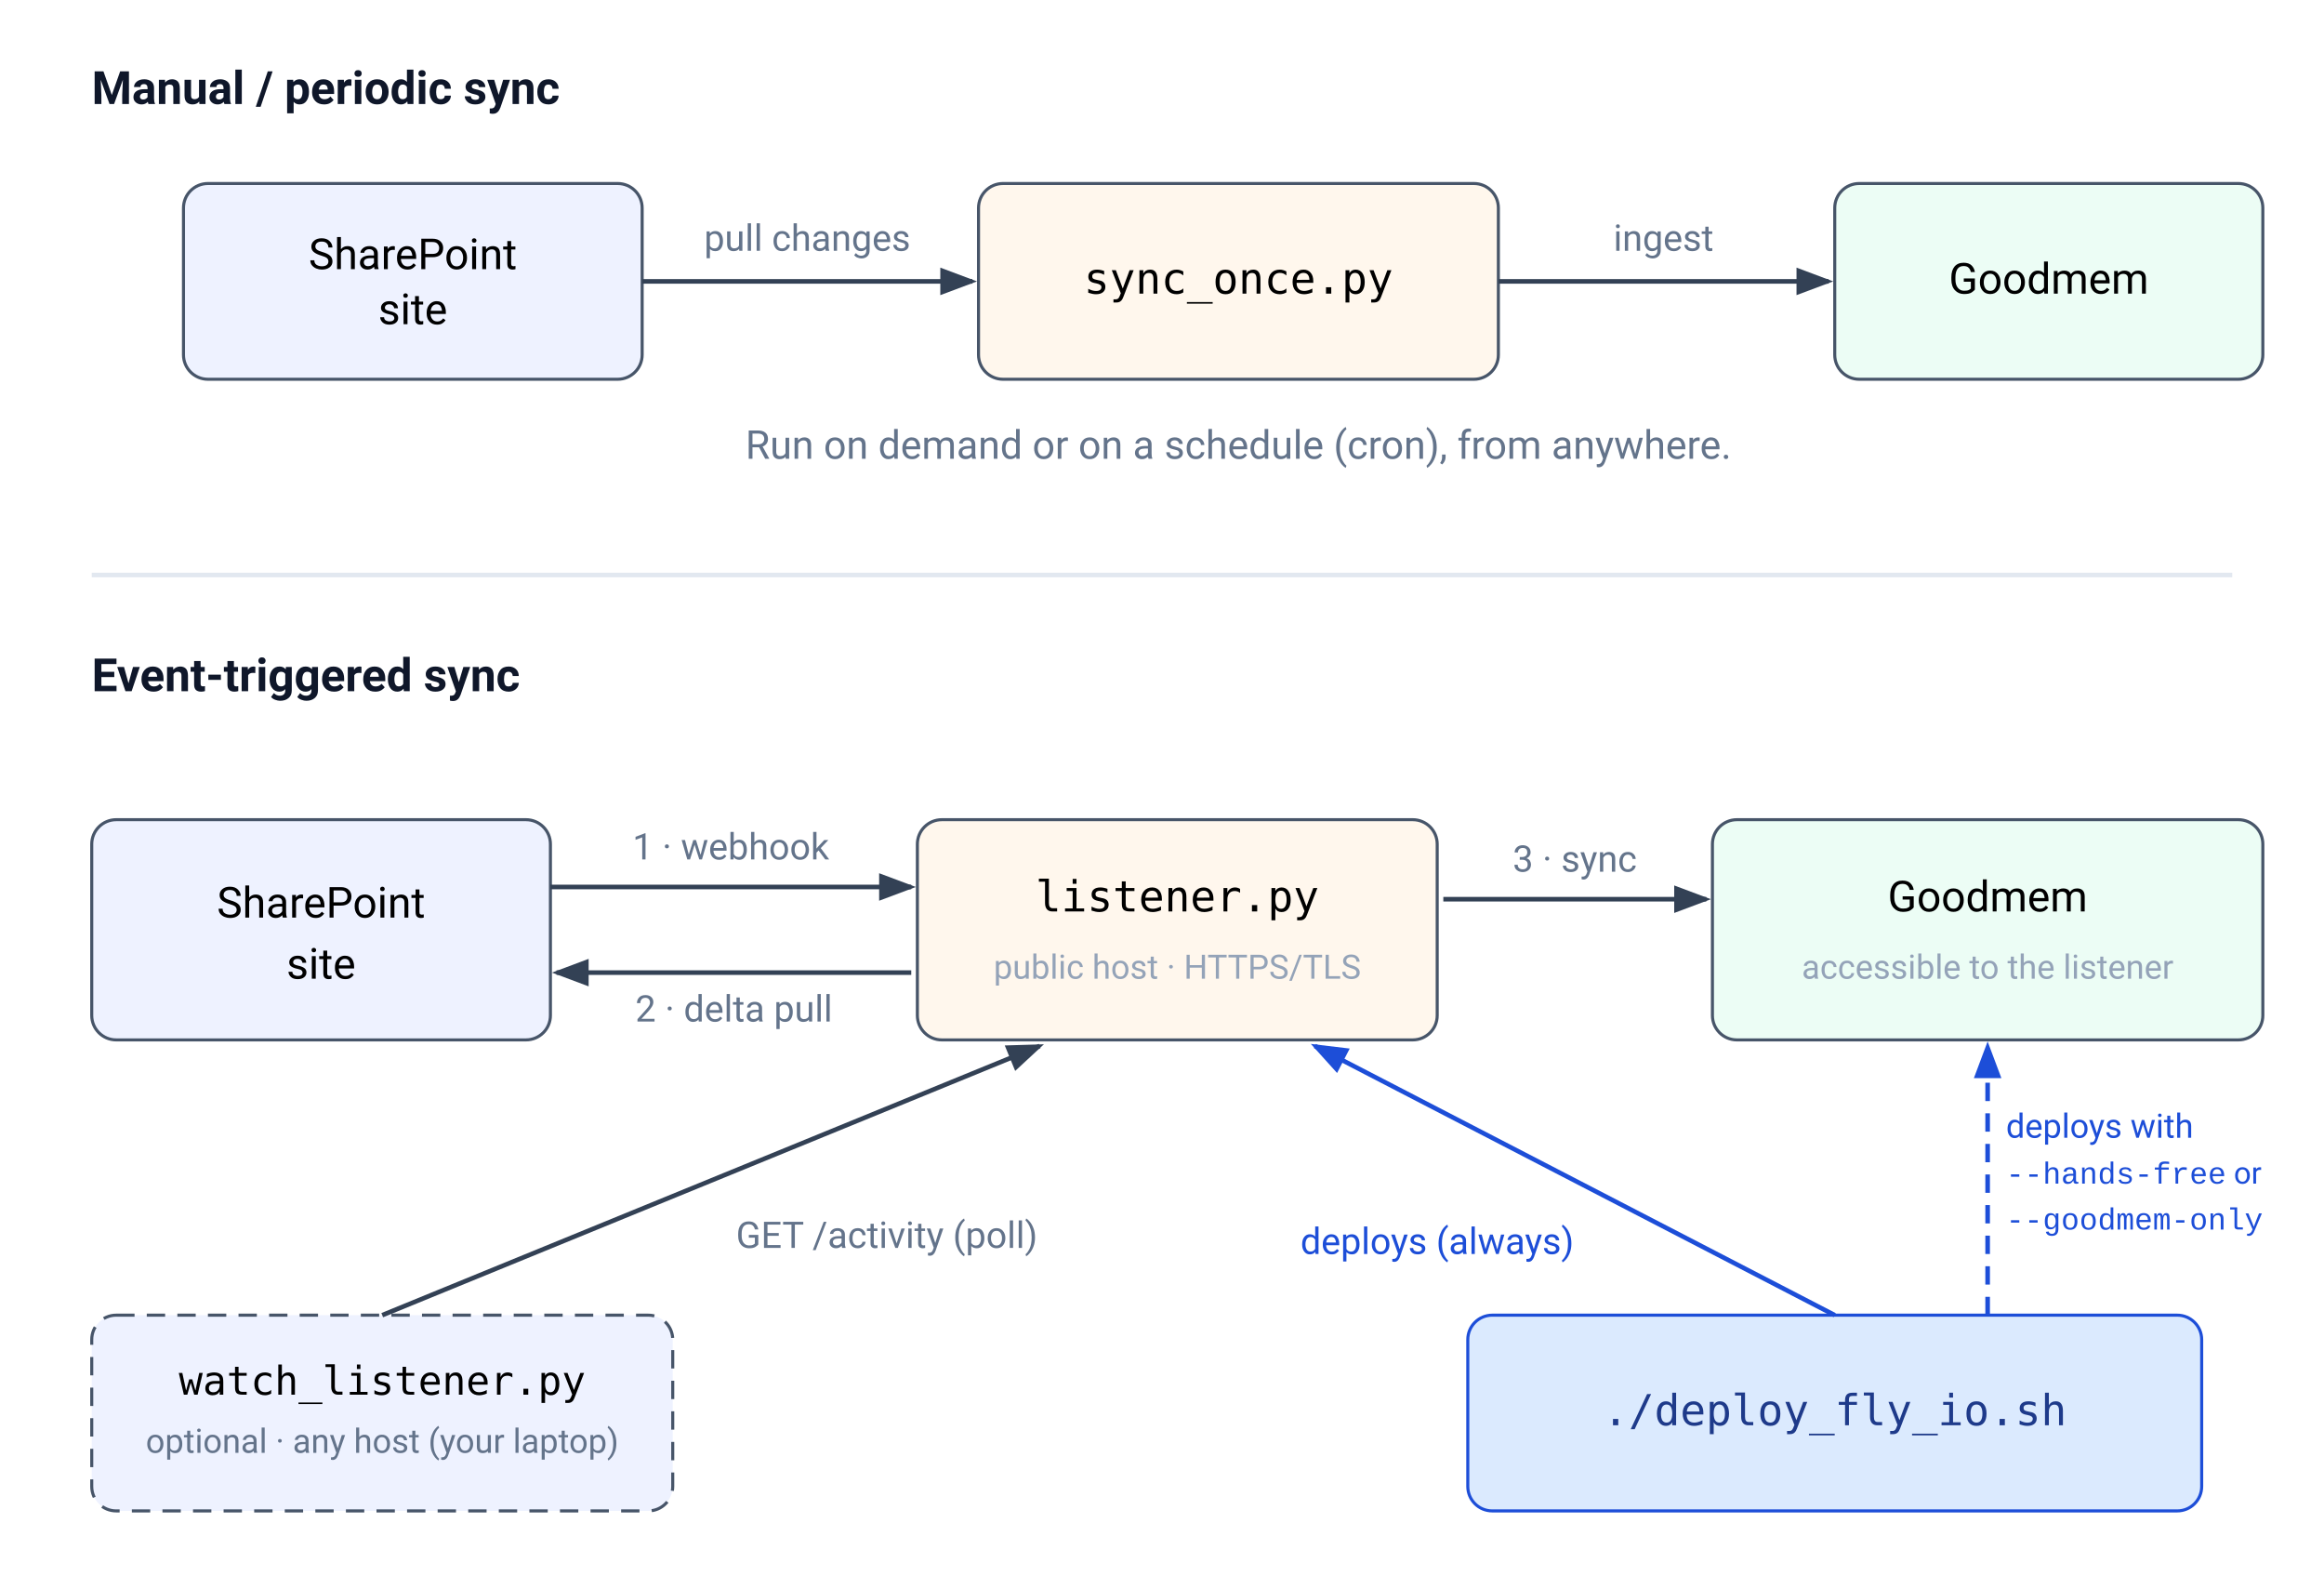
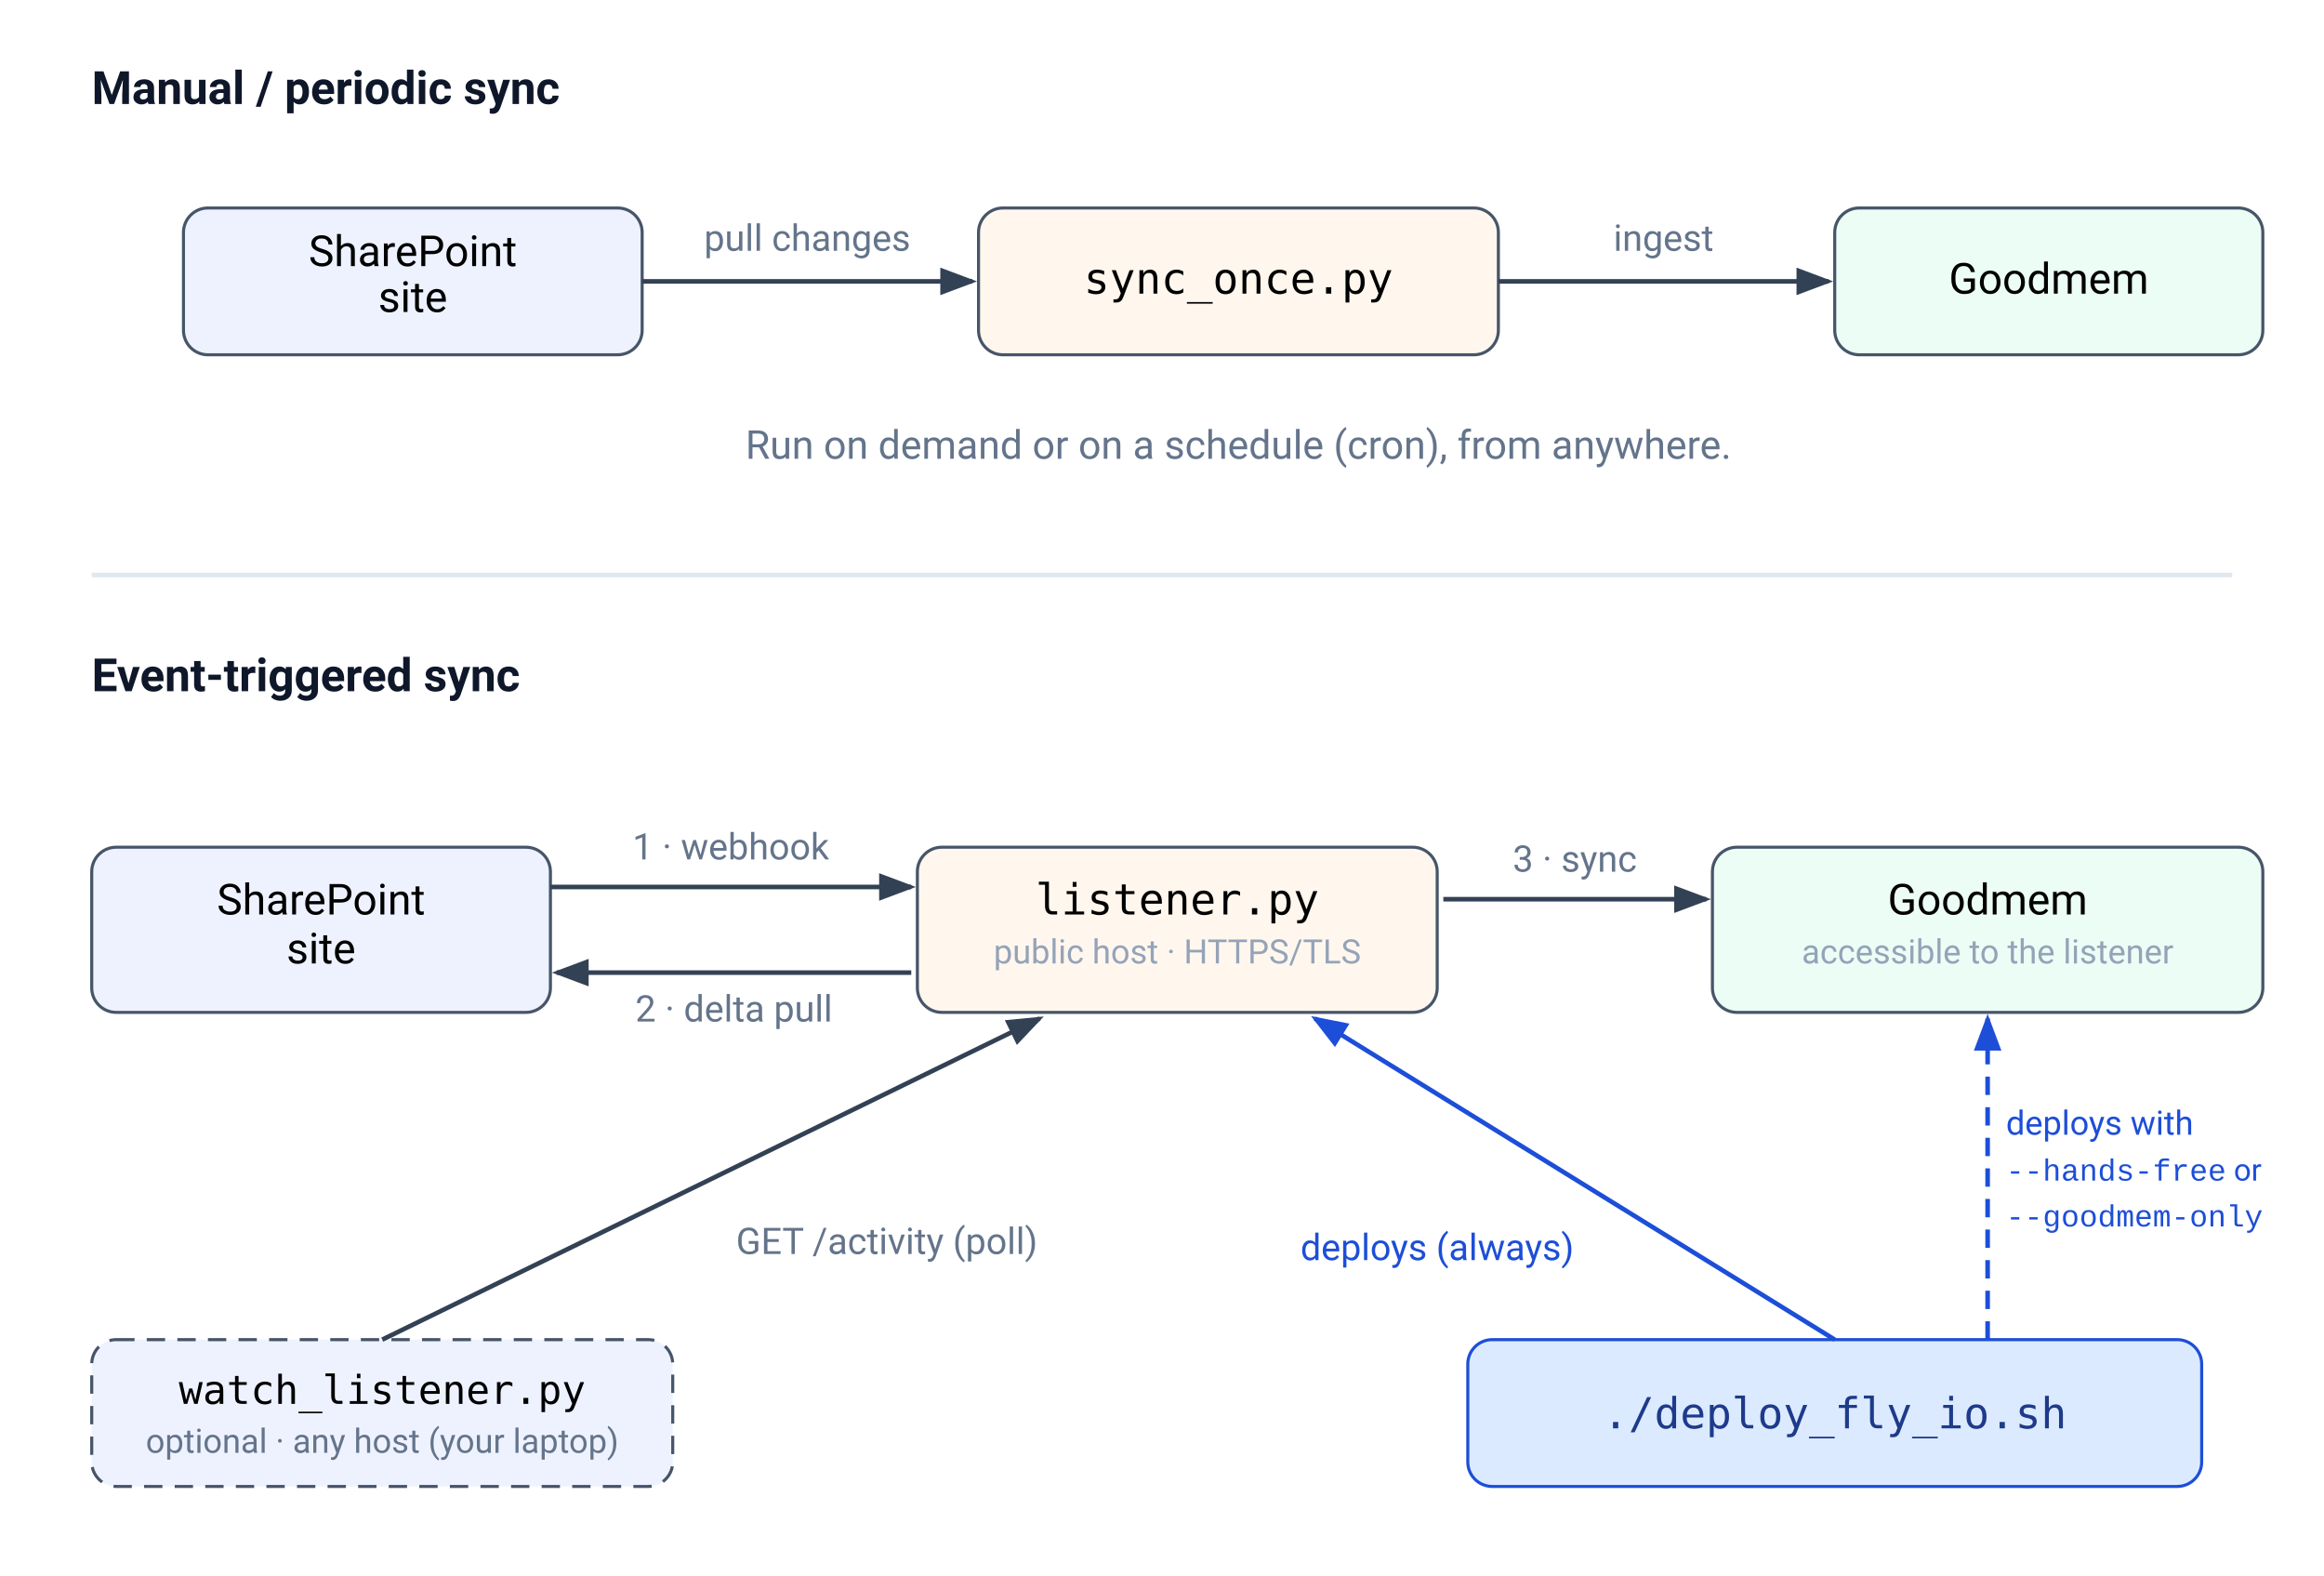
<svg xmlns="http://www.w3.org/2000/svg" viewBox="0 0 760 515" font-family="-apple-system, Segoe UI, Roboto, sans-serif" font-size="14" role="img">
  <defs>
    <marker id="arrow" markerWidth="10" markerHeight="10" refX="7" refY="3" orient="auto" markerUnits="strokeWidth">
      <path d="M0,0 L8,3 L0,6 Z" fill="#334155" />
    </marker>
    <marker id="barrow" markerWidth="10" markerHeight="10" refX="7" refY="3" orient="auto" markerUnits="strokeWidth">
      <path d="M0,0 L8,3 L0,6 Z" fill="#1d4ed8" />
    </marker>
  </defs>
  <text x="30" y="34" font-weight="600" font-size="15" fill="#0f172a">Manual / periodic sync</text>
-   <rect x="60" y="60" width="150" height="64" rx="8" fill="#eef2ff" stroke="#475569" />
-   <text x="135" y="88" text-anchor="middle">SharePoint</text>
-   <text x="135" y="106" text-anchor="middle">site</text>
-   <rect x="320" y="60" width="170" height="64" rx="8" fill="#fff7ed" stroke="#475569" />
+   <rect x="60" y="68" width="150" height="48" rx="8" fill="#eef2ff" stroke="#475569" />
+   <text x="135" y="87" text-anchor="middle">SharePoint</text>
+   <text x="135" y="102" text-anchor="middle">site</text>
+   <rect x="320" y="68" width="170" height="48" rx="8" fill="#fff7ed" stroke="#475569" />
  <text x="405" y="96" text-anchor="middle" font-family="ui-monospace, SFMono-Regular, Menlo, monospace">sync_once.py</text>
-   <rect x="600" y="60" width="140" height="64" rx="8" fill="#ecfdf5" stroke="#475569" />
+   <rect x="600" y="68" width="140" height="48" rx="8" fill="#ecfdf5" stroke="#475569" />
  <text x="670" y="96" text-anchor="middle">Goodmem</text>
  <line x1="210" y1="92" x2="318" y2="92" stroke="#334155" stroke-width="1.5" marker-end="url(#arrow)" />
  <text x="264" y="82" text-anchor="middle" fill="#64748b" font-size="12">pull changes</text>
  <line x1="490" y1="92" x2="598" y2="92" stroke="#334155" stroke-width="1.5" marker-end="url(#arrow)" />
  <text x="544" y="82" text-anchor="middle" fill="#64748b" font-size="12">ingest</text>
  <text x="405" y="150" text-anchor="middle" fill="#64748b" font-size="13">Run on demand or on a schedule (cron), from anywhere.</text>
  <line x1="30" y1="188" x2="730" y2="188" stroke="#e2e8f0" stroke-width="1.5" />
  <text x="30" y="226" font-weight="600" font-size="15" fill="#0f172a">Event-triggered sync</text>
-   <rect x="30" y="268" width="150" height="72" rx="8" fill="#eef2ff" stroke="#475569" />
-   <text x="105" y="300" text-anchor="middle">SharePoint</text>
-   <text x="105" y="320" text-anchor="middle">site</text>
-   <rect x="300" y="268" width="170" height="72" rx="8" fill="#fff7ed" stroke="#475569" />
-   <text x="385" y="298" text-anchor="middle" font-family="ui-monospace, SFMono-Regular, Menlo, monospace">listener.py</text>
-   <text x="385" y="320" text-anchor="middle" fill="#94a3b8" font-size="11">public host · HTTPS/TLS</text>
-   <rect x="560" y="268" width="180" height="72" rx="8" fill="#ecfdf5" stroke="#475569" />
-   <text x="650" y="298" text-anchor="middle">Goodmem</text>
-   <text x="650" y="320" text-anchor="middle" fill="#94a3b8" font-size="11">accessible to the listener</text>
+   <rect x="30" y="277" width="150" height="54" rx="8" fill="#eef2ff" stroke="#475569" />
+   <text x="105" y="299" text-anchor="middle">SharePoint</text>
+   <text x="105" y="315" text-anchor="middle">site</text>
+   <rect x="300" y="277" width="170" height="54" rx="8" fill="#fff7ed" stroke="#475569" />
+   <text x="385" y="299" text-anchor="middle" font-family="ui-monospace, SFMono-Regular, Menlo, monospace">listener.py</text>
+   <text x="385" y="315" text-anchor="middle" fill="#94a3b8" font-size="11">public host · HTTPS/TLS</text>
+   <rect x="560" y="277" width="180" height="54" rx="8" fill="#ecfdf5" stroke="#475569" />
+   <text x="650" y="299" text-anchor="middle">Goodmem</text>
+   <text x="650" y="315" text-anchor="middle" fill="#94a3b8" font-size="11">accessible to the listener</text>
  <line x1="180" y1="290" x2="298" y2="290" stroke="#334155" stroke-width="1.5" marker-end="url(#arrow)" />
  <text x="239" y="281" text-anchor="middle" fill="#64748b" font-size="12">1 · webhook</text>
  <line x1="298" y1="318" x2="182" y2="318" stroke="#334155" stroke-width="1.5" marker-end="url(#arrow)" />
  <text x="240" y="334" text-anchor="middle" fill="#64748b" font-size="12">2 · delta pull</text>
  <line x1="472" y1="294" x2="558" y2="294" stroke="#334155" stroke-width="1.5" marker-end="url(#arrow)" />
  <text x="515" y="285" text-anchor="middle" fill="#64748b" font-size="12">3 · sync</text>
-   <rect x="30" y="430" width="190" height="64" rx="8" fill="#eef2ff" stroke="#475569" stroke-dasharray="6 4" />
-   <text x="125" y="456" text-anchor="middle" font-family="ui-monospace, SFMono-Regular, Menlo, monospace" font-size="13">watch_listener.py</text>
+   <rect x="30" y="438" width="190" height="48" rx="8" fill="#eef2ff" stroke="#475569" stroke-dasharray="6 4" />
+   <text x="125" y="459" text-anchor="middle" font-family="ui-monospace, SFMono-Regular, Menlo, monospace" font-size="13">watch_listener.py</text>
  <text x="125" y="475" text-anchor="middle" fill="#64748b" font-size="11">optional · any host (your laptop)</text>
-   <rect x="480" y="430" width="240" height="64" rx="8" fill="#dbeafe" stroke="#1d4ed8" />
-   <text x="600" y="466" text-anchor="middle" font-family="ui-monospace, SFMono-Regular, Menlo, monospace" fill="#1e3a8a">./deploy_fly_io.sh</text>
-   <line x1="125" y1="430" x2="340" y2="342" stroke="#334155" stroke-width="1.5" marker-end="url(#arrow)" />
-   <text x="290" y="408" text-anchor="middle" fill="#64748b" font-size="12">GET /activity (poll)</text>
-   <line x1="600" y1="430" x2="430" y2="342" stroke="#1d4ed8" stroke-width="1.5" marker-end="url(#barrow)" />
-   <text x="470" y="410" text-anchor="middle" fill="#1d4ed8" font-size="12">deploys (always)</text>
-   <line x1="650" y1="430" x2="650" y2="342" stroke="#1d4ed8" stroke-width="1.5" stroke-dasharray="6 4" marker-end="url(#barrow)" />
-   <text x="656" y="372" text-anchor="start" fill="#1d4ed8" font-size="11">deploys with</text>
-   <text x="656" y="387" text-anchor="start" fill="#1d4ed8" font-size="10">
+   <rect x="480" y="438" width="240" height="48" rx="8" fill="#dbeafe" stroke="#1d4ed8" />
+   <text x="600" y="467" text-anchor="middle" font-family="ui-monospace, SFMono-Regular, Menlo, monospace" fill="#1e3a8a">./deploy_fly_io.sh</text>
+   <line x1="125" y1="438" x2="340" y2="333" stroke="#334155" stroke-width="1.5" marker-end="url(#arrow)" />
+   <text x="290" y="410" text-anchor="middle" fill="#64748b" font-size="12">GET /activity (poll)</text>
+   <line x1="600" y1="438" x2="430" y2="333" stroke="#1d4ed8" stroke-width="1.5" marker-end="url(#barrow)" />
+   <text x="470" y="412" text-anchor="middle" fill="#1d4ed8" font-size="12">deploys (always)</text>
+   <line x1="650" y1="438" x2="650" y2="333" stroke="#1d4ed8" stroke-width="1.5" stroke-dasharray="6 4" marker-end="url(#barrow)" />
+   <text x="656" y="371" text-anchor="start" fill="#1d4ed8" font-size="11">deploys with</text>
+   <text x="656" y="386" text-anchor="start" fill="#1d4ed8" font-size="10">
    <tspan font-family="'Courier New', Courier, monospace">--hands-free</tspan> or</text>
-   <text x="656" y="402" text-anchor="start" fill="#1d4ed8" font-size="10" font-family="'Courier New', Courier, monospace">--goodmem-only</text>
+   <text x="656" y="401" text-anchor="start" fill="#1d4ed8" font-size="10" font-family="'Courier New', Courier, monospace">--goodmem-only</text>
</svg>
